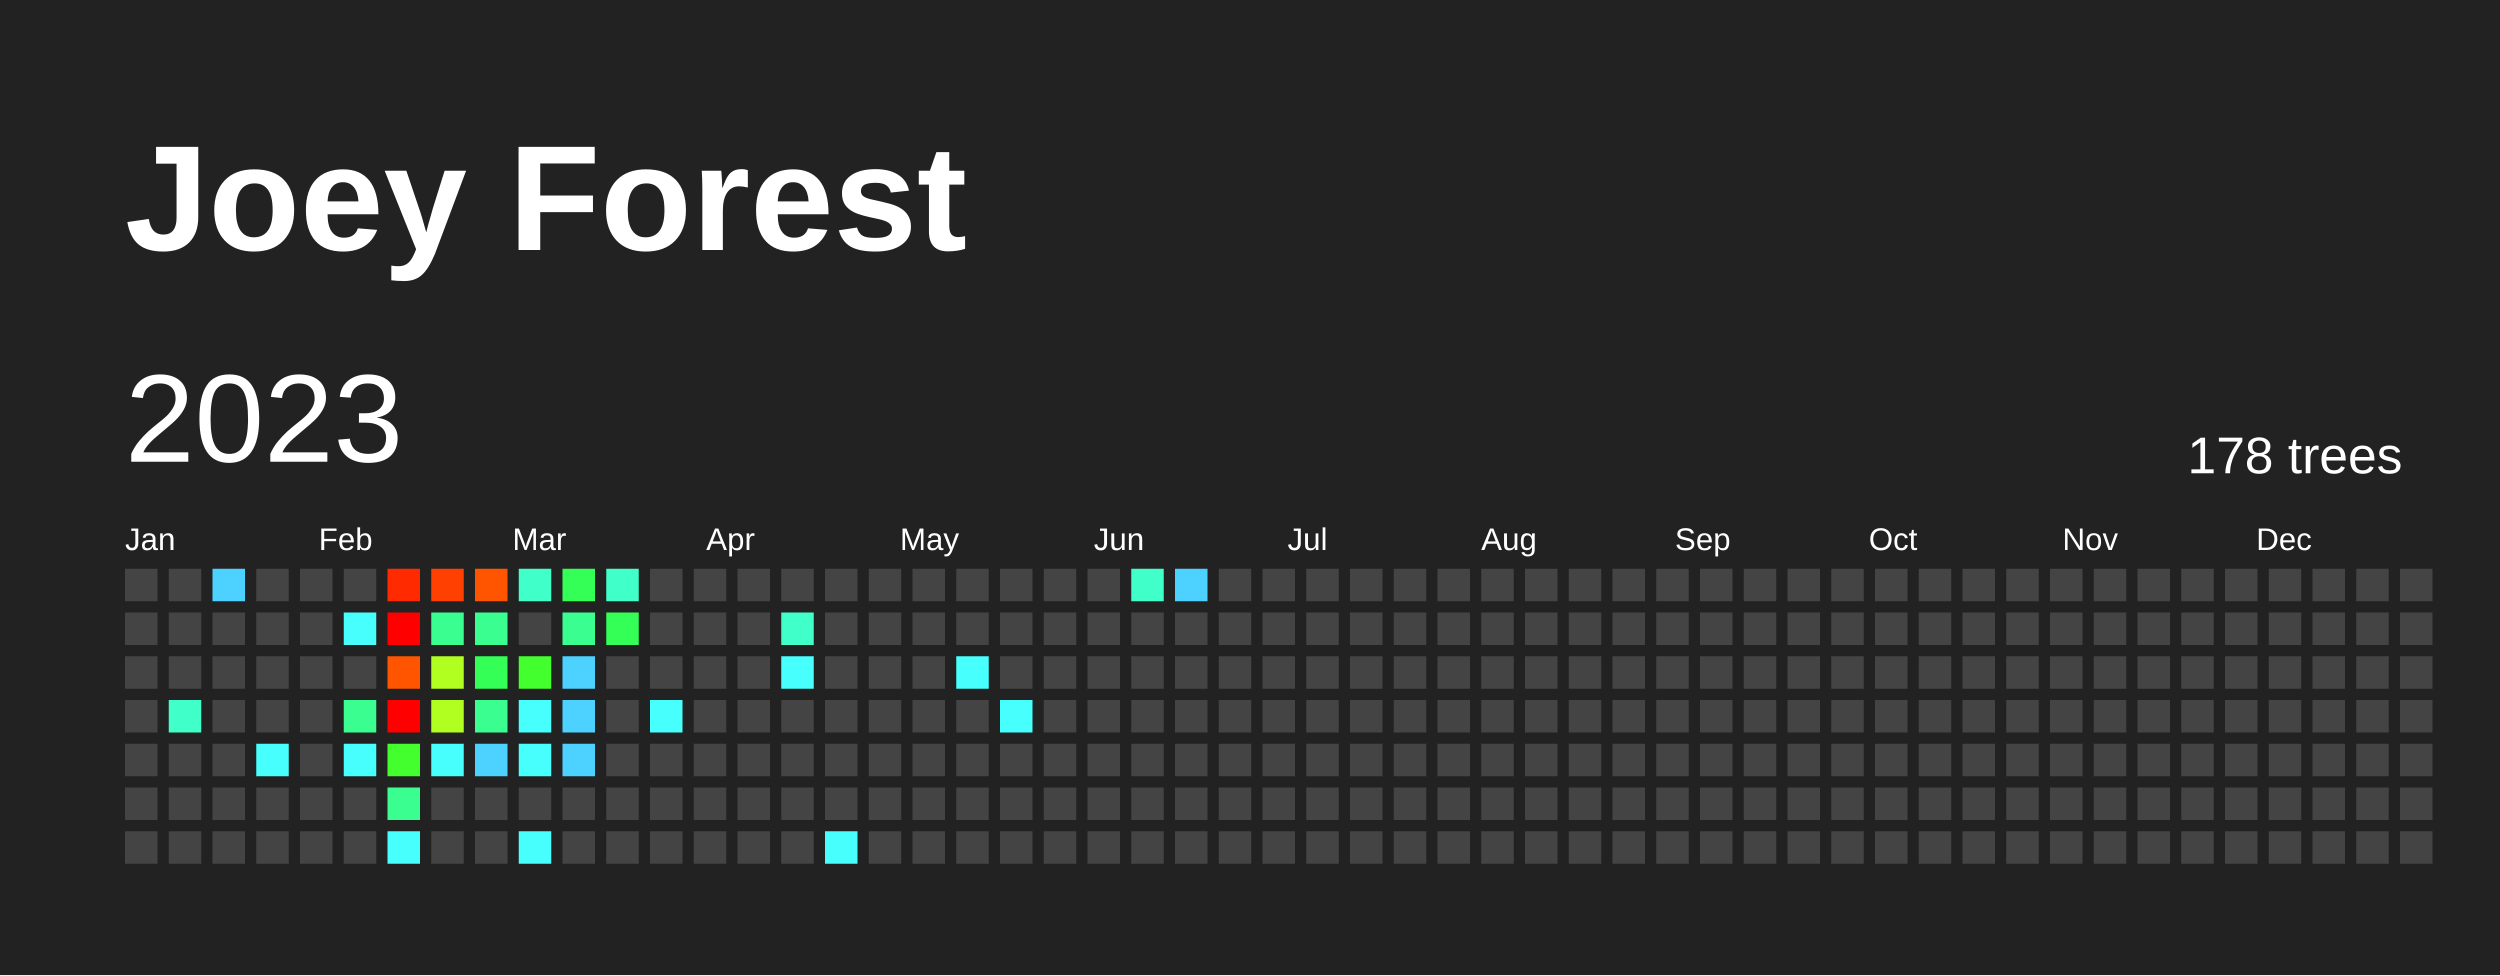
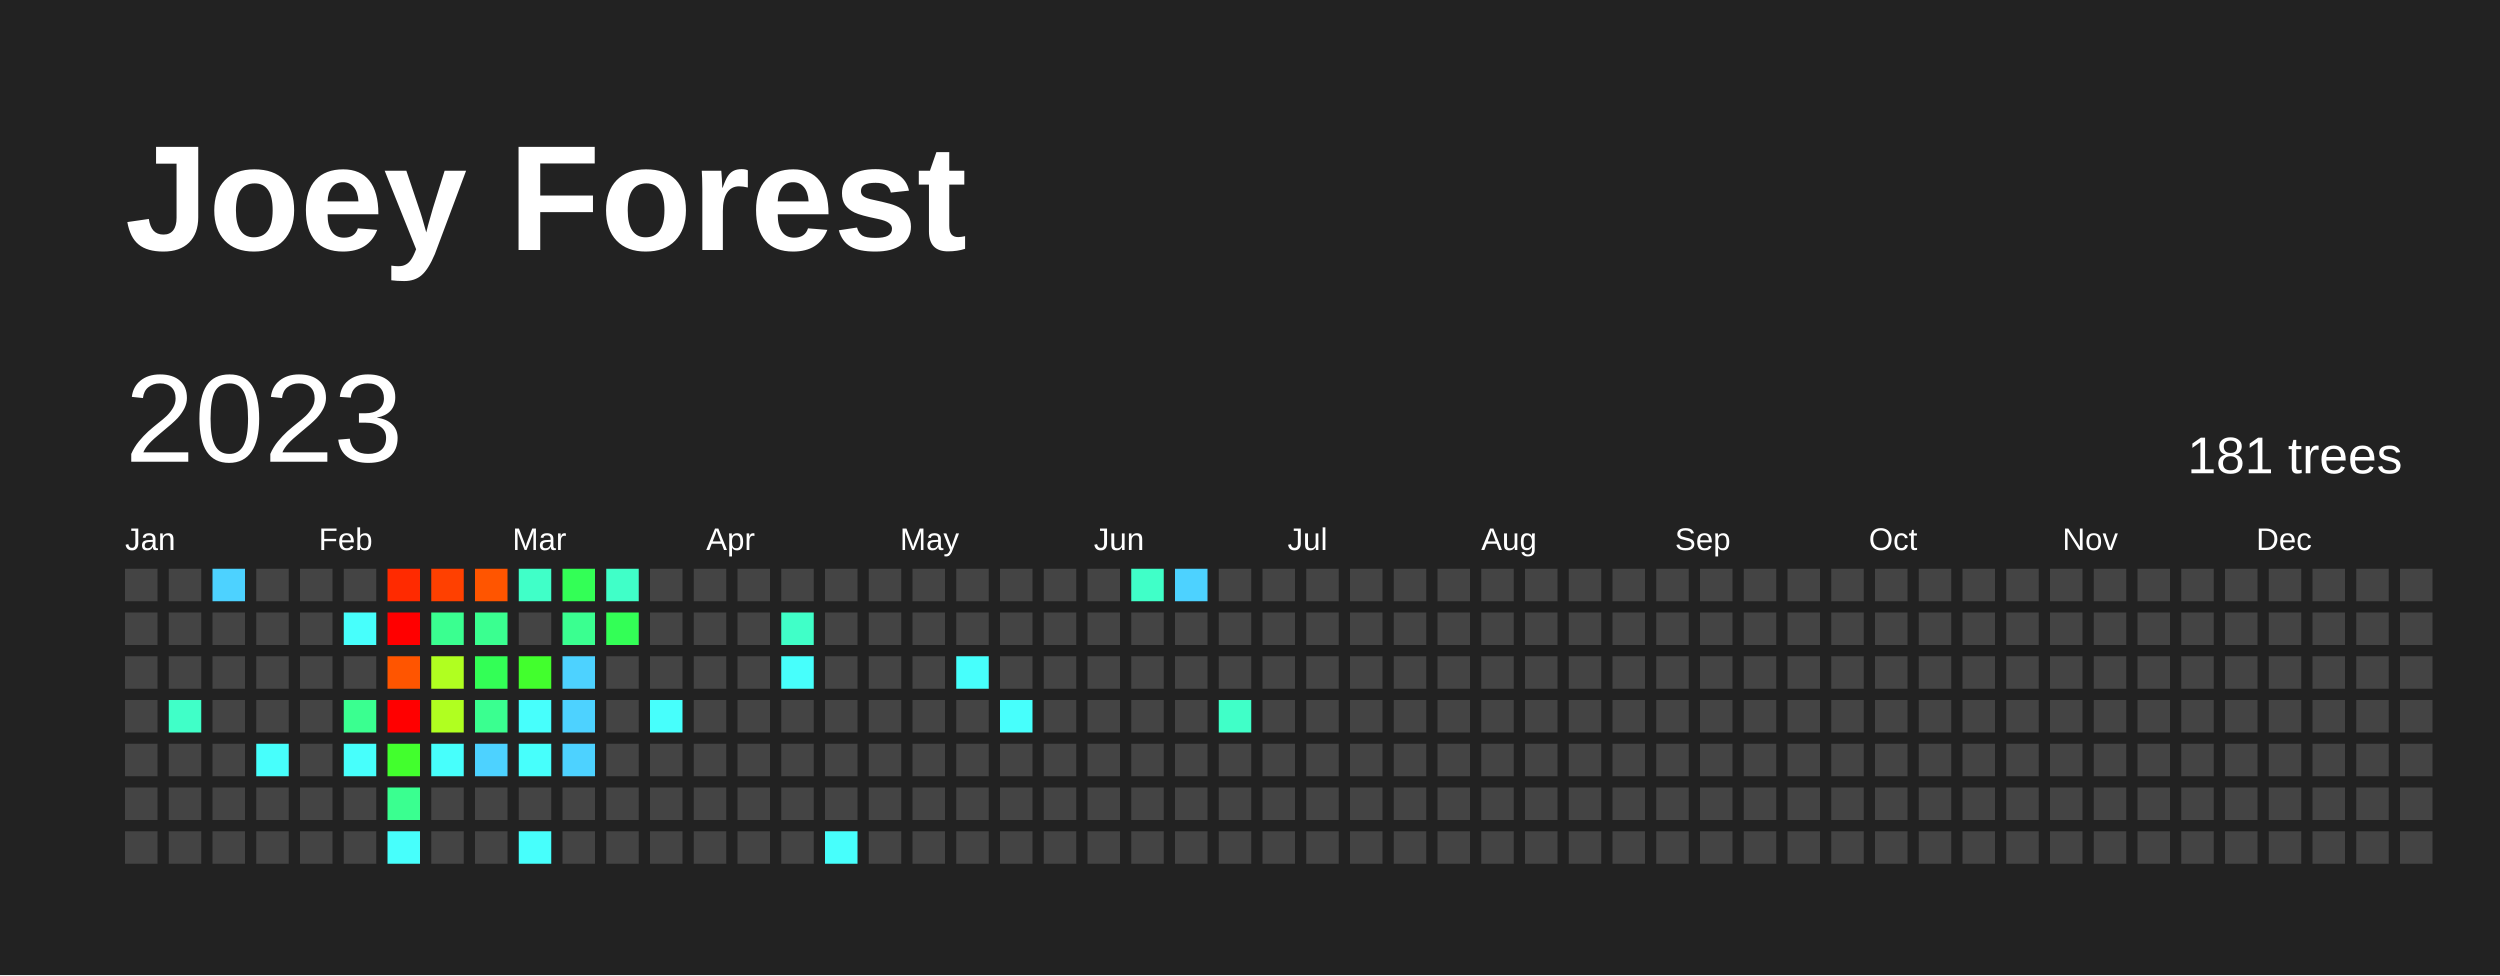
<svg xmlns="http://www.w3.org/2000/svg" baseProfile="full" height="78mm" version="1.1" viewBox="0,0,200,78" width="200mm">
  <defs />
  <rect fill="#222222" height="78" width="200" x="0" y="0" />
  <text fill="#FFFFFF" style="font-size:12px; font-family:Arial; font-weight:bold;" x="10" y="20">Joey Forest</text>
  <text dominant-baseline="hanging" fill="#FFFFFF" style="font-size:10.0px; font-family:Arial;" x="10" y="30">2023</text>
-   <text dominant-baseline="hanging" fill="#FFFFFF" style="font-size:4.125px; font-family:Arial;" x="175" y="35">178 trees</text>
+   <text dominant-baseline="hanging" fill="#FFFFFF" style="font-size:4.125px; font-family:Arial;" x="175" y="35">181 trees</text>
  <text fill="#FFFFFF" style="font-size:2.5px; font-family:Arial" x="10.0" y="44">Jan</text>
  <text fill="#FFFFFF" style="font-size:2.5px; font-family:Arial" x="25.5" y="44">Feb</text>
  <text fill="#FFFFFF" style="font-size:2.5px; font-family:Arial" x="41.0" y="44">Mar</text>
  <text fill="#FFFFFF" style="font-size:2.5px; font-family:Arial" x="56.5" y="44">Apr</text>
  <text fill="#FFFFFF" style="font-size:2.5px; font-family:Arial" x="72.0" y="44">May</text>
  <text fill="#FFFFFF" style="font-size:2.5px; font-family:Arial" x="87.5" y="44">Jun</text>
  <text fill="#FFFFFF" style="font-size:2.5px; font-family:Arial" x="103.0" y="44">Jul</text>
  <text fill="#FFFFFF" style="font-size:2.5px; font-family:Arial" x="118.5" y="44">Aug</text>
  <text fill="#FFFFFF" style="font-size:2.5px; font-family:Arial" x="134.0" y="44">Sep</text>
  <text fill="#FFFFFF" style="font-size:2.5px; font-family:Arial" x="149.5" y="44">Oct</text>
  <text fill="#FFFFFF" style="font-size:2.5px; font-family:Arial" x="165.0" y="44">Nov</text>
  <text fill="#FFFFFF" style="font-size:2.5px; font-family:Arial" x="180.5" y="44">Dec</text>
  <rect fill="#444444" height="2.6" width="2.6" x="10.0" y="45.5" />
  <rect fill="#444444" height="2.6" width="2.6" x="10.0" y="49.0" />
  <rect fill="#444444" height="2.6" width="2.6" x="10.0" y="52.5" />
  <rect fill="#444444" height="2.6" width="2.6" x="10.0" y="56.0" />
  <rect fill="#444444" height="2.6" width="2.6" x="10.0" y="59.5" />
  <rect fill="#444444" height="2.6" width="2.6" x="10.0" y="63.0" />
  <rect fill="#444444" height="2.6" width="2.6" x="10.0" y="66.5" />
  <rect fill="#444444" height="2.6" width="2.6" x="13.5" y="45.5" />
  <rect fill="#444444" height="2.6" width="2.6" x="13.5" y="49.0" />
  <rect fill="#444444" height="2.6" width="2.6" x="13.5" y="52.5" />
  <rect fill="#40ffc8" height="2.6" width="2.6" x="13.5" y="56.0" />
  <rect fill="#444444" height="2.6" width="2.6" x="13.5" y="59.5" />
  <rect fill="#444444" height="2.6" width="2.6" x="13.5" y="63.0" />
  <rect fill="#444444" height="2.6" width="2.6" x="13.5" y="66.5" />
  <rect fill="#4dd2ff" height="2.6" width="2.6" x="17.0" y="45.5" />
  <rect fill="#444444" height="2.6" width="2.6" x="17.0" y="49.0" />
  <rect fill="#444444" height="2.6" width="2.6" x="17.0" y="52.5" />
  <rect fill="#444444" height="2.6" width="2.6" x="17.0" y="56.0" />
  <rect fill="#444444" height="2.6" width="2.6" x="17.0" y="59.5" />
  <rect fill="#444444" height="2.6" width="2.6" x="17.0" y="63.0" />
  <rect fill="#444444" height="2.6" width="2.6" x="17.0" y="66.5" />
  <rect fill="#444444" height="2.6" width="2.6" x="20.5" y="45.5" />
  <rect fill="#444444" height="2.6" width="2.6" x="20.5" y="49.0" />
  <rect fill="#444444" height="2.6" width="2.6" x="20.5" y="52.5" />
  <rect fill="#444444" height="2.6" width="2.6" x="20.5" y="56.0" />
  <rect fill="#47fffc" height="2.6" width="2.6" x="20.5" y="59.5" />
  <rect fill="#444444" height="2.6" width="2.6" x="20.5" y="63.0" />
  <rect fill="#444444" height="2.6" width="2.6" x="20.5" y="66.5" />
  <rect fill="#444444" height="2.6" width="2.6" x="24.0" y="45.5" />
  <rect fill="#444444" height="2.6" width="2.6" x="24.0" y="49.0" />
  <rect fill="#444444" height="2.6" width="2.6" x="24.0" y="52.5" />
  <rect fill="#444444" height="2.6" width="2.6" x="24.0" y="56.0" />
  <rect fill="#444444" height="2.6" width="2.6" x="24.0" y="59.5" />
  <rect fill="#444444" height="2.6" width="2.6" x="24.0" y="63.0" />
  <rect fill="#444444" height="2.6" width="2.6" x="24.0" y="66.5" />
  <rect fill="#444444" height="2.6" width="2.6" x="27.5" y="45.5" />
  <rect fill="#47fffc" height="2.6" width="2.6" x="27.5" y="49.0" />
  <rect fill="#444444" height="2.6" width="2.6" x="27.5" y="52.5" />
  <rect fill="#3aff90" height="2.6" width="2.6" x="27.5" y="56.0" />
  <rect fill="#47fffc" height="2.6" width="2.6" x="27.5" y="59.5" />
  <rect fill="#444444" height="2.6" width="2.6" x="27.5" y="63.0" />
  <rect fill="#444444" height="2.6" width="2.6" x="27.5" y="66.5" />
  <rect fill="#ff2a00" height="2.6" width="2.6" x="31.0" y="45.5" />
  <rect fill="red" height="2.6" width="2.6" x="31.0" y="49.0" />
  <rect fill="#ff5500" height="2.6" width="2.6" x="31.0" y="52.5" />
  <rect fill="red" height="2.6" width="2.6" x="31.0" y="56.0" />
  <rect fill="#42ff2d" height="2.6" width="2.6" x="31.0" y="59.5" />
  <rect fill="#3aff90" height="2.6" width="2.6" x="31.0" y="63.0" />
  <rect fill="#47fffc" height="2.6" width="2.6" x="31.0" y="66.5" />
  <rect fill="#ff4000" height="2.6" width="2.6" x="34.5" y="45.5" />
  <rect fill="#3aff90" height="2.6" width="2.6" x="34.5" y="49.0" />
  <rect fill="#b0ff20" height="2.6" width="2.6" x="34.5" y="52.5" />
  <rect fill="#b0ff20" height="2.6" width="2.6" x="34.5" y="56.0" />
  <rect fill="#47fffc" height="2.6" width="2.6" x="34.5" y="59.5" />
  <rect fill="#444444" height="2.6" width="2.6" x="34.5" y="63.0" />
  <rect fill="#444444" height="2.6" width="2.6" x="34.5" y="66.5" />
  <rect fill="#ff5500" height="2.6" width="2.6" x="38.0" y="45.5" />
  <rect fill="#3aff90" height="2.6" width="2.6" x="38.0" y="49.0" />
  <rect fill="#33ff56" height="2.6" width="2.6" x="38.0" y="52.5" />
  <rect fill="#3aff90" height="2.6" width="2.6" x="38.0" y="56.0" />
  <rect fill="#4dd2ff" height="2.6" width="2.6" x="38.0" y="59.5" />
  <rect fill="#444444" height="2.6" width="2.6" x="38.0" y="63.0" />
  <rect fill="#444444" height="2.6" width="2.6" x="38.0" y="66.5" />
  <rect fill="#40ffc8" height="2.6" width="2.6" x="41.5" y="45.5" />
  <rect fill="#444444" height="2.6" width="2.6" x="41.5" y="49.0" />
  <rect fill="#42ff2d" height="2.6" width="2.6" x="41.5" y="52.5" />
  <rect fill="#47fffc" height="2.6" width="2.6" x="41.5" y="56.0" />
  <rect fill="#47fffc" height="2.6" width="2.6" x="41.5" y="59.5" />
  <rect fill="#444444" height="2.6" width="2.6" x="41.5" y="63.0" />
  <rect fill="#47fffc" height="2.6" width="2.6" x="41.5" y="66.5" />
  <rect fill="#33ff56" height="2.6" width="2.6" x="45.0" y="45.5" />
  <rect fill="#3aff90" height="2.6" width="2.6" x="45.0" y="49.0" />
  <rect fill="#4dd2ff" height="2.6" width="2.6" x="45.0" y="52.5" />
  <rect fill="#4dd2ff" height="2.6" width="2.6" x="45.0" y="56.0" />
  <rect fill="#4dd2ff" height="2.6" width="2.6" x="45.0" y="59.5" />
  <rect fill="#444444" height="2.6" width="2.6" x="45.0" y="63.0" />
  <rect fill="#444444" height="2.6" width="2.6" x="45.0" y="66.5" />
  <rect fill="#40ffc8" height="2.6" width="2.6" x="48.5" y="45.5" />
  <rect fill="#33ff56" height="2.6" width="2.6" x="48.5" y="49.0" />
  <rect fill="#444444" height="2.6" width="2.6" x="48.5" y="52.5" />
  <rect fill="#444444" height="2.6" width="2.6" x="48.5" y="56.0" />
  <rect fill="#444444" height="2.6" width="2.6" x="48.5" y="59.5" />
  <rect fill="#444444" height="2.6" width="2.6" x="48.5" y="63.0" />
  <rect fill="#444444" height="2.6" width="2.6" x="48.5" y="66.5" />
  <rect fill="#444444" height="2.6" width="2.6" x="52.0" y="45.5" />
  <rect fill="#444444" height="2.6" width="2.6" x="52.0" y="49.0" />
  <rect fill="#444444" height="2.6" width="2.6" x="52.0" y="52.5" />
  <rect fill="#47fffc" height="2.6" width="2.6" x="52.0" y="56.0" />
  <rect fill="#444444" height="2.6" width="2.6" x="52.0" y="59.5" />
  <rect fill="#444444" height="2.6" width="2.6" x="52.0" y="63.0" />
  <rect fill="#444444" height="2.6" width="2.6" x="52.0" y="66.5" />
  <rect fill="#444444" height="2.6" width="2.6" x="55.5" y="45.5" />
  <rect fill="#444444" height="2.6" width="2.6" x="55.5" y="49.0" />
  <rect fill="#444444" height="2.6" width="2.6" x="55.5" y="52.5" />
  <rect fill="#444444" height="2.6" width="2.6" x="55.5" y="56.0" />
  <rect fill="#444444" height="2.6" width="2.6" x="55.5" y="59.5" />
  <rect fill="#444444" height="2.6" width="2.6" x="55.5" y="63.0" />
  <rect fill="#444444" height="2.6" width="2.6" x="55.5" y="66.5" />
  <rect fill="#444444" height="2.6" width="2.6" x="59.0" y="45.5" />
  <rect fill="#444444" height="2.6" width="2.6" x="59.0" y="49.0" />
  <rect fill="#444444" height="2.6" width="2.6" x="59.0" y="52.5" />
  <rect fill="#444444" height="2.6" width="2.6" x="59.0" y="56.0" />
  <rect fill="#444444" height="2.6" width="2.6" x="59.0" y="59.5" />
  <rect fill="#444444" height="2.6" width="2.6" x="59.0" y="63.0" />
  <rect fill="#444444" height="2.6" width="2.6" x="59.0" y="66.5" />
  <rect fill="#444444" height="2.6" width="2.6" x="62.5" y="45.5" />
  <rect fill="#40ffc8" height="2.6" width="2.6" x="62.5" y="49.0" />
  <rect fill="#47fffc" height="2.6" width="2.6" x="62.5" y="52.5" />
  <rect fill="#444444" height="2.6" width="2.6" x="62.5" y="56.0" />
  <rect fill="#444444" height="2.6" width="2.6" x="62.5" y="59.5" />
  <rect fill="#444444" height="2.6" width="2.6" x="62.5" y="63.0" />
  <rect fill="#444444" height="2.6" width="2.6" x="62.5" y="66.5" />
  <rect fill="#444444" height="2.6" width="2.6" x="66.0" y="45.5" />
  <rect fill="#444444" height="2.6" width="2.6" x="66.0" y="49.0" />
  <rect fill="#444444" height="2.6" width="2.6" x="66.0" y="52.5" />
  <rect fill="#444444" height="2.6" width="2.6" x="66.0" y="56.0" />
  <rect fill="#444444" height="2.6" width="2.6" x="66.0" y="59.5" />
  <rect fill="#444444" height="2.6" width="2.6" x="66.0" y="63.0" />
  <rect fill="#47fffc" height="2.6" width="2.6" x="66.0" y="66.5" />
  <rect fill="#444444" height="2.6" width="2.6" x="69.5" y="45.5" />
  <rect fill="#444444" height="2.6" width="2.6" x="69.5" y="49.0" />
  <rect fill="#444444" height="2.6" width="2.6" x="69.5" y="52.5" />
  <rect fill="#444444" height="2.6" width="2.6" x="69.5" y="56.0" />
  <rect fill="#444444" height="2.6" width="2.6" x="69.5" y="59.5" />
  <rect fill="#444444" height="2.6" width="2.6" x="69.5" y="63.0" />
  <rect fill="#444444" height="2.6" width="2.6" x="69.5" y="66.5" />
  <rect fill="#444444" height="2.6" width="2.6" x="73.0" y="45.5" />
  <rect fill="#444444" height="2.6" width="2.6" x="73.0" y="49.0" />
  <rect fill="#444444" height="2.6" width="2.6" x="73.0" y="52.5" />
  <rect fill="#444444" height="2.6" width="2.6" x="73.0" y="56.0" />
  <rect fill="#444444" height="2.6" width="2.6" x="73.0" y="59.5" />
  <rect fill="#444444" height="2.6" width="2.6" x="73.0" y="63.0" />
  <rect fill="#444444" height="2.6" width="2.6" x="73.0" y="66.5" />
  <rect fill="#444444" height="2.6" width="2.6" x="76.5" y="45.5" />
  <rect fill="#444444" height="2.6" width="2.6" x="76.5" y="49.0" />
  <rect fill="#47fffc" height="2.6" width="2.6" x="76.5" y="52.5" />
  <rect fill="#444444" height="2.6" width="2.6" x="76.5" y="56.0" />
  <rect fill="#444444" height="2.6" width="2.6" x="76.5" y="59.5" />
  <rect fill="#444444" height="2.6" width="2.6" x="76.5" y="63.0" />
  <rect fill="#444444" height="2.6" width="2.6" x="76.5" y="66.5" />
  <rect fill="#444444" height="2.6" width="2.6" x="80.0" y="45.5" />
  <rect fill="#444444" height="2.6" width="2.6" x="80.0" y="49.0" />
  <rect fill="#444444" height="2.6" width="2.6" x="80.0" y="52.5" />
  <rect fill="#47fffc" height="2.6" width="2.6" x="80.0" y="56.0" />
  <rect fill="#444444" height="2.6" width="2.6" x="80.0" y="59.5" />
  <rect fill="#444444" height="2.6" width="2.6" x="80.0" y="63.0" />
  <rect fill="#444444" height="2.6" width="2.6" x="80.0" y="66.5" />
  <rect fill="#444444" height="2.6" width="2.6" x="83.5" y="45.5" />
  <rect fill="#444444" height="2.6" width="2.6" x="83.5" y="49.0" />
  <rect fill="#444444" height="2.6" width="2.6" x="83.5" y="52.5" />
  <rect fill="#444444" height="2.6" width="2.6" x="83.5" y="56.0" />
  <rect fill="#444444" height="2.6" width="2.6" x="83.5" y="59.5" />
  <rect fill="#444444" height="2.6" width="2.6" x="83.5" y="63.0" />
  <rect fill="#444444" height="2.6" width="2.6" x="83.5" y="66.5" />
  <rect fill="#444444" height="2.6" width="2.6" x="87.0" y="45.5" />
  <rect fill="#444444" height="2.6" width="2.6" x="87.0" y="49.0" />
  <rect fill="#444444" height="2.6" width="2.6" x="87.0" y="52.5" />
  <rect fill="#444444" height="2.6" width="2.6" x="87.0" y="56.0" />
  <rect fill="#444444" height="2.6" width="2.6" x="87.0" y="59.5" />
  <rect fill="#444444" height="2.6" width="2.6" x="87.0" y="63.0" />
  <rect fill="#444444" height="2.6" width="2.6" x="87.0" y="66.5" />
  <rect fill="#40ffc8" height="2.6" width="2.6" x="90.5" y="45.5" />
  <rect fill="#444444" height="2.6" width="2.6" x="90.5" y="49.0" />
  <rect fill="#444444" height="2.6" width="2.6" x="90.5" y="52.5" />
  <rect fill="#444444" height="2.6" width="2.6" x="90.5" y="56.0" />
  <rect fill="#444444" height="2.6" width="2.6" x="90.5" y="59.5" />
  <rect fill="#444444" height="2.6" width="2.6" x="90.5" y="63.0" />
  <rect fill="#444444" height="2.6" width="2.6" x="90.5" y="66.5" />
  <rect fill="#4dd2ff" height="2.6" width="2.6" x="94.0" y="45.5" />
  <rect fill="#444444" height="2.6" width="2.6" x="94.0" y="49.0" />
  <rect fill="#444444" height="2.6" width="2.6" x="94.0" y="52.5" />
  <rect fill="#444444" height="2.6" width="2.6" x="94.0" y="56.0" />
  <rect fill="#444444" height="2.6" width="2.6" x="94.0" y="59.5" />
  <rect fill="#444444" height="2.6" width="2.6" x="94.0" y="63.0" />
  <rect fill="#444444" height="2.6" width="2.6" x="94.0" y="66.5" />
  <rect fill="#444444" height="2.6" width="2.6" x="97.5" y="45.5" />
  <rect fill="#444444" height="2.6" width="2.6" x="97.5" y="49.0" />
  <rect fill="#444444" height="2.6" width="2.6" x="97.5" y="52.5" />
-   <rect fill="#444444" height="2.6" width="2.6" x="97.5" y="56.0" />
+   <rect fill="#40ffc8" height="2.6" width="2.6" x="97.5" y="56.0" />
  <rect fill="#444444" height="2.6" width="2.6" x="97.5" y="59.5" />
  <rect fill="#444444" height="2.6" width="2.6" x="97.5" y="63.0" />
  <rect fill="#444444" height="2.6" width="2.6" x="97.5" y="66.5" />
  <rect fill="#444444" height="2.6" width="2.6" x="101.0" y="45.5" />
  <rect fill="#444444" height="2.6" width="2.6" x="101.0" y="49.0" />
  <rect fill="#444444" height="2.6" width="2.6" x="101.0" y="52.5" />
  <rect fill="#444444" height="2.6" width="2.6" x="101.0" y="56.0" />
  <rect fill="#444444" height="2.6" width="2.6" x="101.0" y="59.5" />
  <rect fill="#444444" height="2.6" width="2.6" x="101.0" y="63.0" />
  <rect fill="#444444" height="2.6" width="2.6" x="101.0" y="66.5" />
  <rect fill="#444444" height="2.6" width="2.6" x="104.5" y="45.5" />
  <rect fill="#444444" height="2.6" width="2.6" x="104.5" y="49.0" />
  <rect fill="#444444" height="2.6" width="2.6" x="104.5" y="52.5" />
  <rect fill="#444444" height="2.6" width="2.6" x="104.5" y="56.0" />
  <rect fill="#444444" height="2.6" width="2.6" x="104.5" y="59.5" />
  <rect fill="#444444" height="2.6" width="2.6" x="104.5" y="63.0" />
  <rect fill="#444444" height="2.6" width="2.6" x="104.5" y="66.5" />
  <rect fill="#444444" height="2.6" width="2.6" x="108.0" y="45.5" />
  <rect fill="#444444" height="2.6" width="2.6" x="108.0" y="49.0" />
  <rect fill="#444444" height="2.6" width="2.6" x="108.0" y="52.5" />
  <rect fill="#444444" height="2.6" width="2.6" x="108.0" y="56.0" />
  <rect fill="#444444" height="2.6" width="2.6" x="108.0" y="59.5" />
  <rect fill="#444444" height="2.6" width="2.6" x="108.0" y="63.0" />
  <rect fill="#444444" height="2.6" width="2.6" x="108.0" y="66.5" />
  <rect fill="#444444" height="2.6" width="2.6" x="111.5" y="45.5" />
  <rect fill="#444444" height="2.6" width="2.6" x="111.5" y="49.0" />
  <rect fill="#444444" height="2.6" width="2.6" x="111.5" y="52.5" />
  <rect fill="#444444" height="2.6" width="2.6" x="111.5" y="56.0" />
  <rect fill="#444444" height="2.6" width="2.6" x="111.5" y="59.5" />
  <rect fill="#444444" height="2.6" width="2.6" x="111.5" y="63.0" />
  <rect fill="#444444" height="2.6" width="2.6" x="111.5" y="66.5" />
  <rect fill="#444444" height="2.6" width="2.6" x="115.0" y="45.5" />
  <rect fill="#444444" height="2.6" width="2.6" x="115.0" y="49.0" />
  <rect fill="#444444" height="2.6" width="2.6" x="115.0" y="52.5" />
  <rect fill="#444444" height="2.6" width="2.6" x="115.0" y="56.0" />
  <rect fill="#444444" height="2.6" width="2.6" x="115.0" y="59.5" />
  <rect fill="#444444" height="2.6" width="2.6" x="115.0" y="63.0" />
  <rect fill="#444444" height="2.6" width="2.6" x="115.0" y="66.5" />
  <rect fill="#444444" height="2.6" width="2.6" x="118.5" y="45.5" />
  <rect fill="#444444" height="2.6" width="2.6" x="118.5" y="49.0" />
  <rect fill="#444444" height="2.6" width="2.6" x="118.5" y="52.5" />
  <rect fill="#444444" height="2.6" width="2.6" x="118.5" y="56.0" />
  <rect fill="#444444" height="2.6" width="2.6" x="118.5" y="59.5" />
  <rect fill="#444444" height="2.6" width="2.6" x="118.5" y="63.0" />
  <rect fill="#444444" height="2.6" width="2.6" x="118.5" y="66.5" />
  <rect fill="#444444" height="2.6" width="2.6" x="122.0" y="45.5" />
  <rect fill="#444444" height="2.6" width="2.6" x="122.0" y="49.0" />
  <rect fill="#444444" height="2.6" width="2.6" x="122.0" y="52.5" />
  <rect fill="#444444" height="2.6" width="2.6" x="122.0" y="56.0" />
  <rect fill="#444444" height="2.6" width="2.6" x="122.0" y="59.5" />
  <rect fill="#444444" height="2.6" width="2.6" x="122.0" y="63.0" />
  <rect fill="#444444" height="2.6" width="2.6" x="122.0" y="66.5" />
  <rect fill="#444444" height="2.6" width="2.6" x="125.5" y="45.5" />
  <rect fill="#444444" height="2.6" width="2.6" x="125.5" y="49.0" />
  <rect fill="#444444" height="2.6" width="2.6" x="125.5" y="52.5" />
  <rect fill="#444444" height="2.6" width="2.6" x="125.5" y="56.0" />
  <rect fill="#444444" height="2.6" width="2.6" x="125.5" y="59.5" />
  <rect fill="#444444" height="2.6" width="2.6" x="125.5" y="63.0" />
  <rect fill="#444444" height="2.6" width="2.6" x="125.5" y="66.5" />
  <rect fill="#444444" height="2.6" width="2.6" x="129.0" y="45.5" />
  <rect fill="#444444" height="2.6" width="2.6" x="129.0" y="49.0" />
  <rect fill="#444444" height="2.6" width="2.6" x="129.0" y="52.5" />
  <rect fill="#444444" height="2.6" width="2.6" x="129.0" y="56.0" />
  <rect fill="#444444" height="2.6" width="2.6" x="129.0" y="59.5" />
  <rect fill="#444444" height="2.6" width="2.6" x="129.0" y="63.0" />
  <rect fill="#444444" height="2.6" width="2.6" x="129.0" y="66.5" />
  <rect fill="#444444" height="2.6" width="2.6" x="132.5" y="45.5" />
  <rect fill="#444444" height="2.6" width="2.6" x="132.5" y="49.0" />
  <rect fill="#444444" height="2.6" width="2.6" x="132.5" y="52.5" />
  <rect fill="#444444" height="2.6" width="2.6" x="132.5" y="56.0" />
  <rect fill="#444444" height="2.6" width="2.6" x="132.5" y="59.5" />
  <rect fill="#444444" height="2.6" width="2.6" x="132.5" y="63.0" />
  <rect fill="#444444" height="2.6" width="2.6" x="132.5" y="66.5" />
  <rect fill="#444444" height="2.6" width="2.6" x="136.0" y="45.5" />
  <rect fill="#444444" height="2.6" width="2.6" x="136.0" y="49.0" />
  <rect fill="#444444" height="2.6" width="2.6" x="136.0" y="52.5" />
  <rect fill="#444444" height="2.6" width="2.6" x="136.0" y="56.0" />
  <rect fill="#444444" height="2.6" width="2.6" x="136.0" y="59.5" />
  <rect fill="#444444" height="2.6" width="2.6" x="136.0" y="63.0" />
  <rect fill="#444444" height="2.6" width="2.6" x="136.0" y="66.5" />
  <rect fill="#444444" height="2.6" width="2.6" x="139.5" y="45.5" />
  <rect fill="#444444" height="2.6" width="2.6" x="139.5" y="49.0" />
  <rect fill="#444444" height="2.6" width="2.6" x="139.5" y="52.5" />
  <rect fill="#444444" height="2.6" width="2.6" x="139.5" y="56.0" />
  <rect fill="#444444" height="2.6" width="2.6" x="139.5" y="59.5" />
  <rect fill="#444444" height="2.6" width="2.6" x="139.5" y="63.0" />
  <rect fill="#444444" height="2.6" width="2.6" x="139.5" y="66.5" />
  <rect fill="#444444" height="2.6" width="2.6" x="143.0" y="45.5" />
  <rect fill="#444444" height="2.6" width="2.6" x="143.0" y="49.0" />
  <rect fill="#444444" height="2.6" width="2.6" x="143.0" y="52.5" />
  <rect fill="#444444" height="2.6" width="2.6" x="143.0" y="56.0" />
  <rect fill="#444444" height="2.6" width="2.6" x="143.0" y="59.5" />
  <rect fill="#444444" height="2.6" width="2.6" x="143.0" y="63.0" />
  <rect fill="#444444" height="2.6" width="2.6" x="143.0" y="66.5" />
  <rect fill="#444444" height="2.6" width="2.6" x="146.5" y="45.5" />
  <rect fill="#444444" height="2.6" width="2.6" x="146.5" y="49.0" />
  <rect fill="#444444" height="2.6" width="2.6" x="146.5" y="52.5" />
  <rect fill="#444444" height="2.6" width="2.6" x="146.5" y="56.0" />
  <rect fill="#444444" height="2.6" width="2.6" x="146.5" y="59.5" />
  <rect fill="#444444" height="2.6" width="2.6" x="146.5" y="63.0" />
  <rect fill="#444444" height="2.6" width="2.6" x="146.5" y="66.5" />
  <rect fill="#444444" height="2.6" width="2.6" x="150.0" y="45.5" />
  <rect fill="#444444" height="2.6" width="2.6" x="150.0" y="49.0" />
  <rect fill="#444444" height="2.6" width="2.6" x="150.0" y="52.5" />
  <rect fill="#444444" height="2.6" width="2.6" x="150.0" y="56.0" />
  <rect fill="#444444" height="2.6" width="2.6" x="150.0" y="59.5" />
  <rect fill="#444444" height="2.6" width="2.6" x="150.0" y="63.0" />
  <rect fill="#444444" height="2.6" width="2.6" x="150.0" y="66.5" />
  <rect fill="#444444" height="2.6" width="2.6" x="153.5" y="45.5" />
  <rect fill="#444444" height="2.6" width="2.6" x="153.5" y="49.0" />
  <rect fill="#444444" height="2.6" width="2.6" x="153.5" y="52.5" />
  <rect fill="#444444" height="2.6" width="2.6" x="153.5" y="56.0" />
  <rect fill="#444444" height="2.6" width="2.6" x="153.5" y="59.5" />
  <rect fill="#444444" height="2.6" width="2.6" x="153.5" y="63.0" />
  <rect fill="#444444" height="2.6" width="2.6" x="153.5" y="66.5" />
  <rect fill="#444444" height="2.6" width="2.6" x="157.0" y="45.5" />
  <rect fill="#444444" height="2.6" width="2.6" x="157.0" y="49.0" />
  <rect fill="#444444" height="2.6" width="2.6" x="157.0" y="52.5" />
  <rect fill="#444444" height="2.6" width="2.6" x="157.0" y="56.0" />
  <rect fill="#444444" height="2.6" width="2.6" x="157.0" y="59.5" />
  <rect fill="#444444" height="2.6" width="2.6" x="157.0" y="63.0" />
  <rect fill="#444444" height="2.6" width="2.6" x="157.0" y="66.5" />
  <rect fill="#444444" height="2.6" width="2.6" x="160.5" y="45.5" />
  <rect fill="#444444" height="2.6" width="2.6" x="160.5" y="49.0" />
  <rect fill="#444444" height="2.6" width="2.6" x="160.5" y="52.5" />
  <rect fill="#444444" height="2.6" width="2.6" x="160.5" y="56.0" />
  <rect fill="#444444" height="2.6" width="2.6" x="160.5" y="59.5" />
  <rect fill="#444444" height="2.6" width="2.6" x="160.5" y="63.0" />
  <rect fill="#444444" height="2.6" width="2.6" x="160.5" y="66.5" />
  <rect fill="#444444" height="2.6" width="2.6" x="164.0" y="45.5" />
  <rect fill="#444444" height="2.6" width="2.6" x="164.0" y="49.0" />
  <rect fill="#444444" height="2.6" width="2.6" x="164.0" y="52.5" />
  <rect fill="#444444" height="2.6" width="2.6" x="164.0" y="56.0" />
  <rect fill="#444444" height="2.6" width="2.6" x="164.0" y="59.5" />
  <rect fill="#444444" height="2.6" width="2.6" x="164.0" y="63.0" />
  <rect fill="#444444" height="2.6" width="2.6" x="164.0" y="66.5" />
  <rect fill="#444444" height="2.6" width="2.6" x="167.5" y="45.5" />
  <rect fill="#444444" height="2.6" width="2.6" x="167.5" y="49.0" />
  <rect fill="#444444" height="2.6" width="2.6" x="167.5" y="52.5" />
  <rect fill="#444444" height="2.6" width="2.6" x="167.5" y="56.0" />
  <rect fill="#444444" height="2.6" width="2.6" x="167.5" y="59.5" />
  <rect fill="#444444" height="2.6" width="2.6" x="167.5" y="63.0" />
  <rect fill="#444444" height="2.6" width="2.6" x="167.5" y="66.5" />
  <rect fill="#444444" height="2.6" width="2.6" x="171.0" y="45.5" />
  <rect fill="#444444" height="2.6" width="2.6" x="171.0" y="49.0" />
  <rect fill="#444444" height="2.6" width="2.6" x="171.0" y="52.5" />
  <rect fill="#444444" height="2.6" width="2.6" x="171.0" y="56.0" />
  <rect fill="#444444" height="2.6" width="2.6" x="171.0" y="59.5" />
  <rect fill="#444444" height="2.6" width="2.6" x="171.0" y="63.0" />
  <rect fill="#444444" height="2.6" width="2.6" x="171.0" y="66.5" />
  <rect fill="#444444" height="2.6" width="2.6" x="174.5" y="45.5" />
  <rect fill="#444444" height="2.6" width="2.6" x="174.5" y="49.0" />
  <rect fill="#444444" height="2.6" width="2.6" x="174.5" y="52.5" />
  <rect fill="#444444" height="2.6" width="2.6" x="174.5" y="56.0" />
  <rect fill="#444444" height="2.6" width="2.6" x="174.5" y="59.5" />
  <rect fill="#444444" height="2.6" width="2.6" x="174.5" y="63.0" />
  <rect fill="#444444" height="2.6" width="2.6" x="174.5" y="66.5" />
  <rect fill="#444444" height="2.6" width="2.6" x="178.0" y="45.5" />
  <rect fill="#444444" height="2.6" width="2.6" x="178.0" y="49.0" />
  <rect fill="#444444" height="2.6" width="2.6" x="178.0" y="52.5" />
  <rect fill="#444444" height="2.6" width="2.6" x="178.0" y="56.0" />
  <rect fill="#444444" height="2.6" width="2.6" x="178.0" y="59.5" />
  <rect fill="#444444" height="2.6" width="2.6" x="178.0" y="63.0" />
  <rect fill="#444444" height="2.6" width="2.6" x="178.0" y="66.5" />
  <rect fill="#444444" height="2.6" width="2.6" x="181.5" y="45.5" />
  <rect fill="#444444" height="2.6" width="2.6" x="181.5" y="49.0" />
  <rect fill="#444444" height="2.6" width="2.6" x="181.5" y="52.5" />
  <rect fill="#444444" height="2.6" width="2.6" x="181.5" y="56.0" />
  <rect fill="#444444" height="2.6" width="2.6" x="181.5" y="59.5" />
  <rect fill="#444444" height="2.6" width="2.6" x="181.5" y="63.0" />
  <rect fill="#444444" height="2.6" width="2.6" x="181.5" y="66.5" />
  <rect fill="#444444" height="2.6" width="2.6" x="185.0" y="45.5" />
  <rect fill="#444444" height="2.6" width="2.6" x="185.0" y="49.0" />
  <rect fill="#444444" height="2.6" width="2.6" x="185.0" y="52.5" />
  <rect fill="#444444" height="2.6" width="2.6" x="185.0" y="56.0" />
  <rect fill="#444444" height="2.6" width="2.6" x="185.0" y="59.5" />
  <rect fill="#444444" height="2.6" width="2.6" x="185.0" y="63.0" />
  <rect fill="#444444" height="2.6" width="2.6" x="185.0" y="66.5" />
  <rect fill="#444444" height="2.6" width="2.6" x="188.5" y="45.5" />
  <rect fill="#444444" height="2.6" width="2.6" x="188.5" y="49.0" />
  <rect fill="#444444" height="2.6" width="2.6" x="188.5" y="52.5" />
  <rect fill="#444444" height="2.6" width="2.6" x="188.5" y="56.0" />
  <rect fill="#444444" height="2.6" width="2.6" x="188.5" y="59.5" />
  <rect fill="#444444" height="2.6" width="2.6" x="188.5" y="63.0" />
  <rect fill="#444444" height="2.6" width="2.6" x="188.5" y="66.5" />
  <rect fill="#444444" height="2.6" width="2.6" x="192.0" y="45.5" />
  <rect fill="#444444" height="2.6" width="2.6" x="192.0" y="49.0" />
  <rect fill="#444444" height="2.6" width="2.6" x="192.0" y="52.5" />
  <rect fill="#444444" height="2.6" width="2.6" x="192.0" y="56.0" />
  <rect fill="#444444" height="2.6" width="2.6" x="192.0" y="59.5" />
  <rect fill="#444444" height="2.6" width="2.6" x="192.0" y="63.0" />
  <rect fill="#444444" height="2.6" width="2.6" x="192.0" y="66.5" />
</svg>
